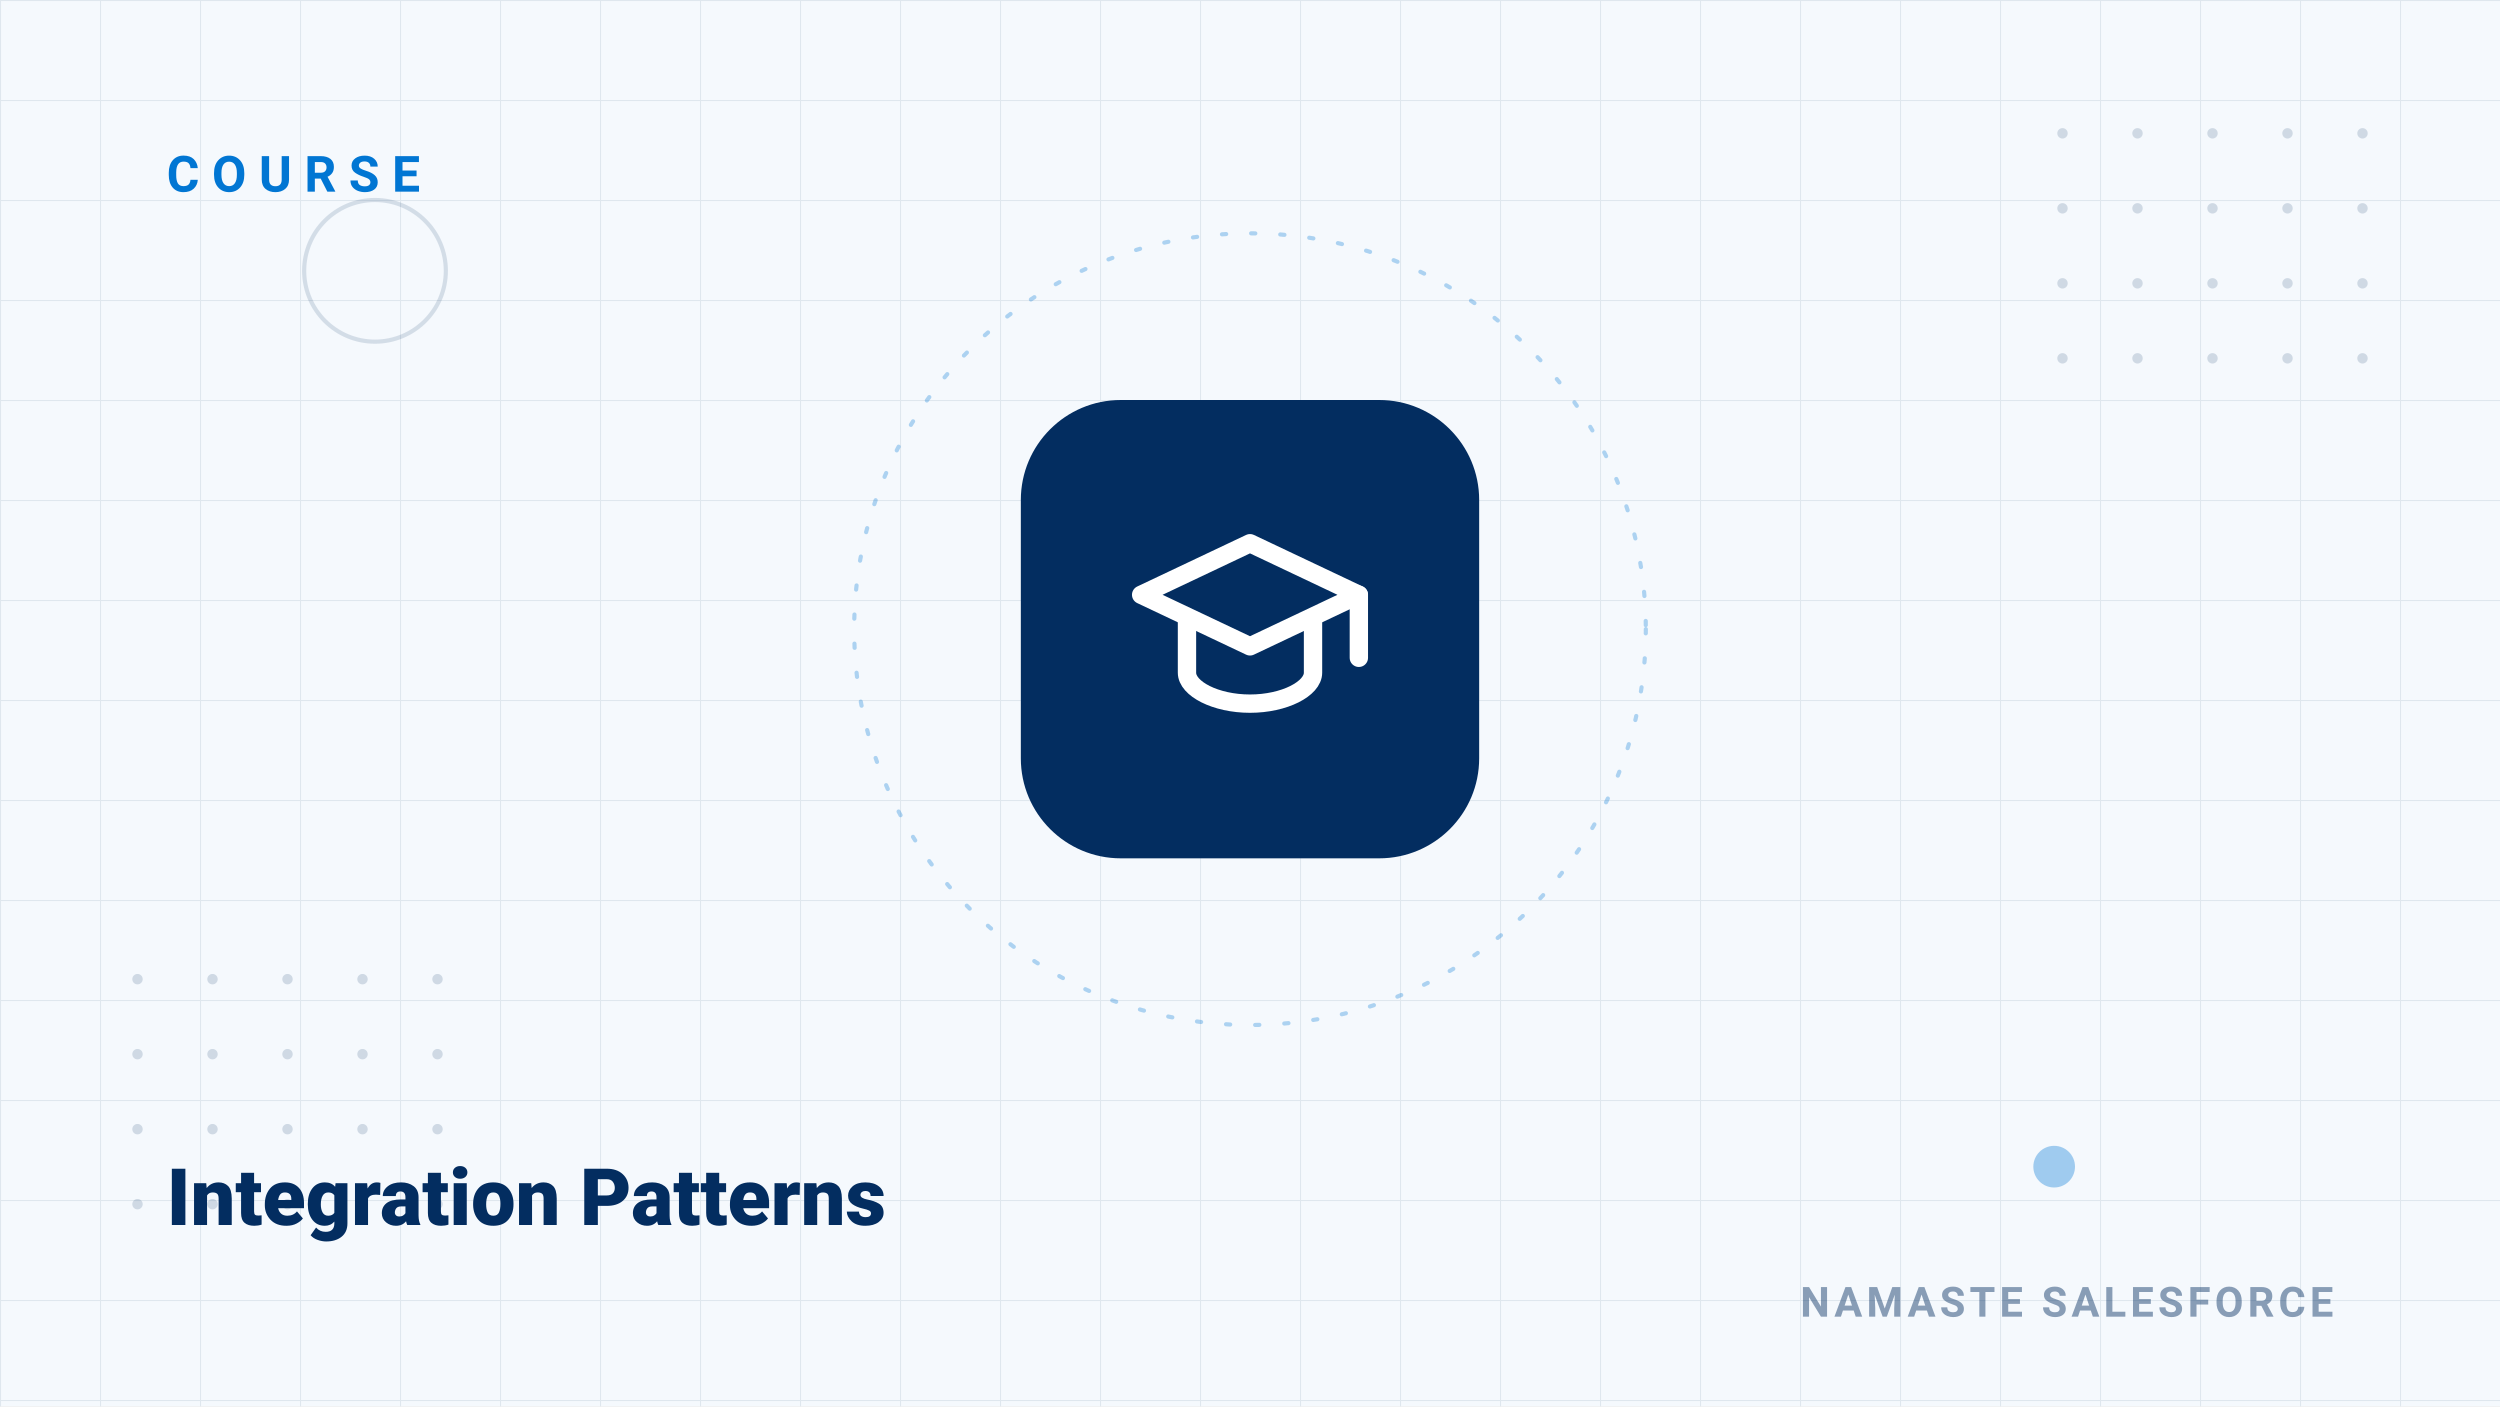
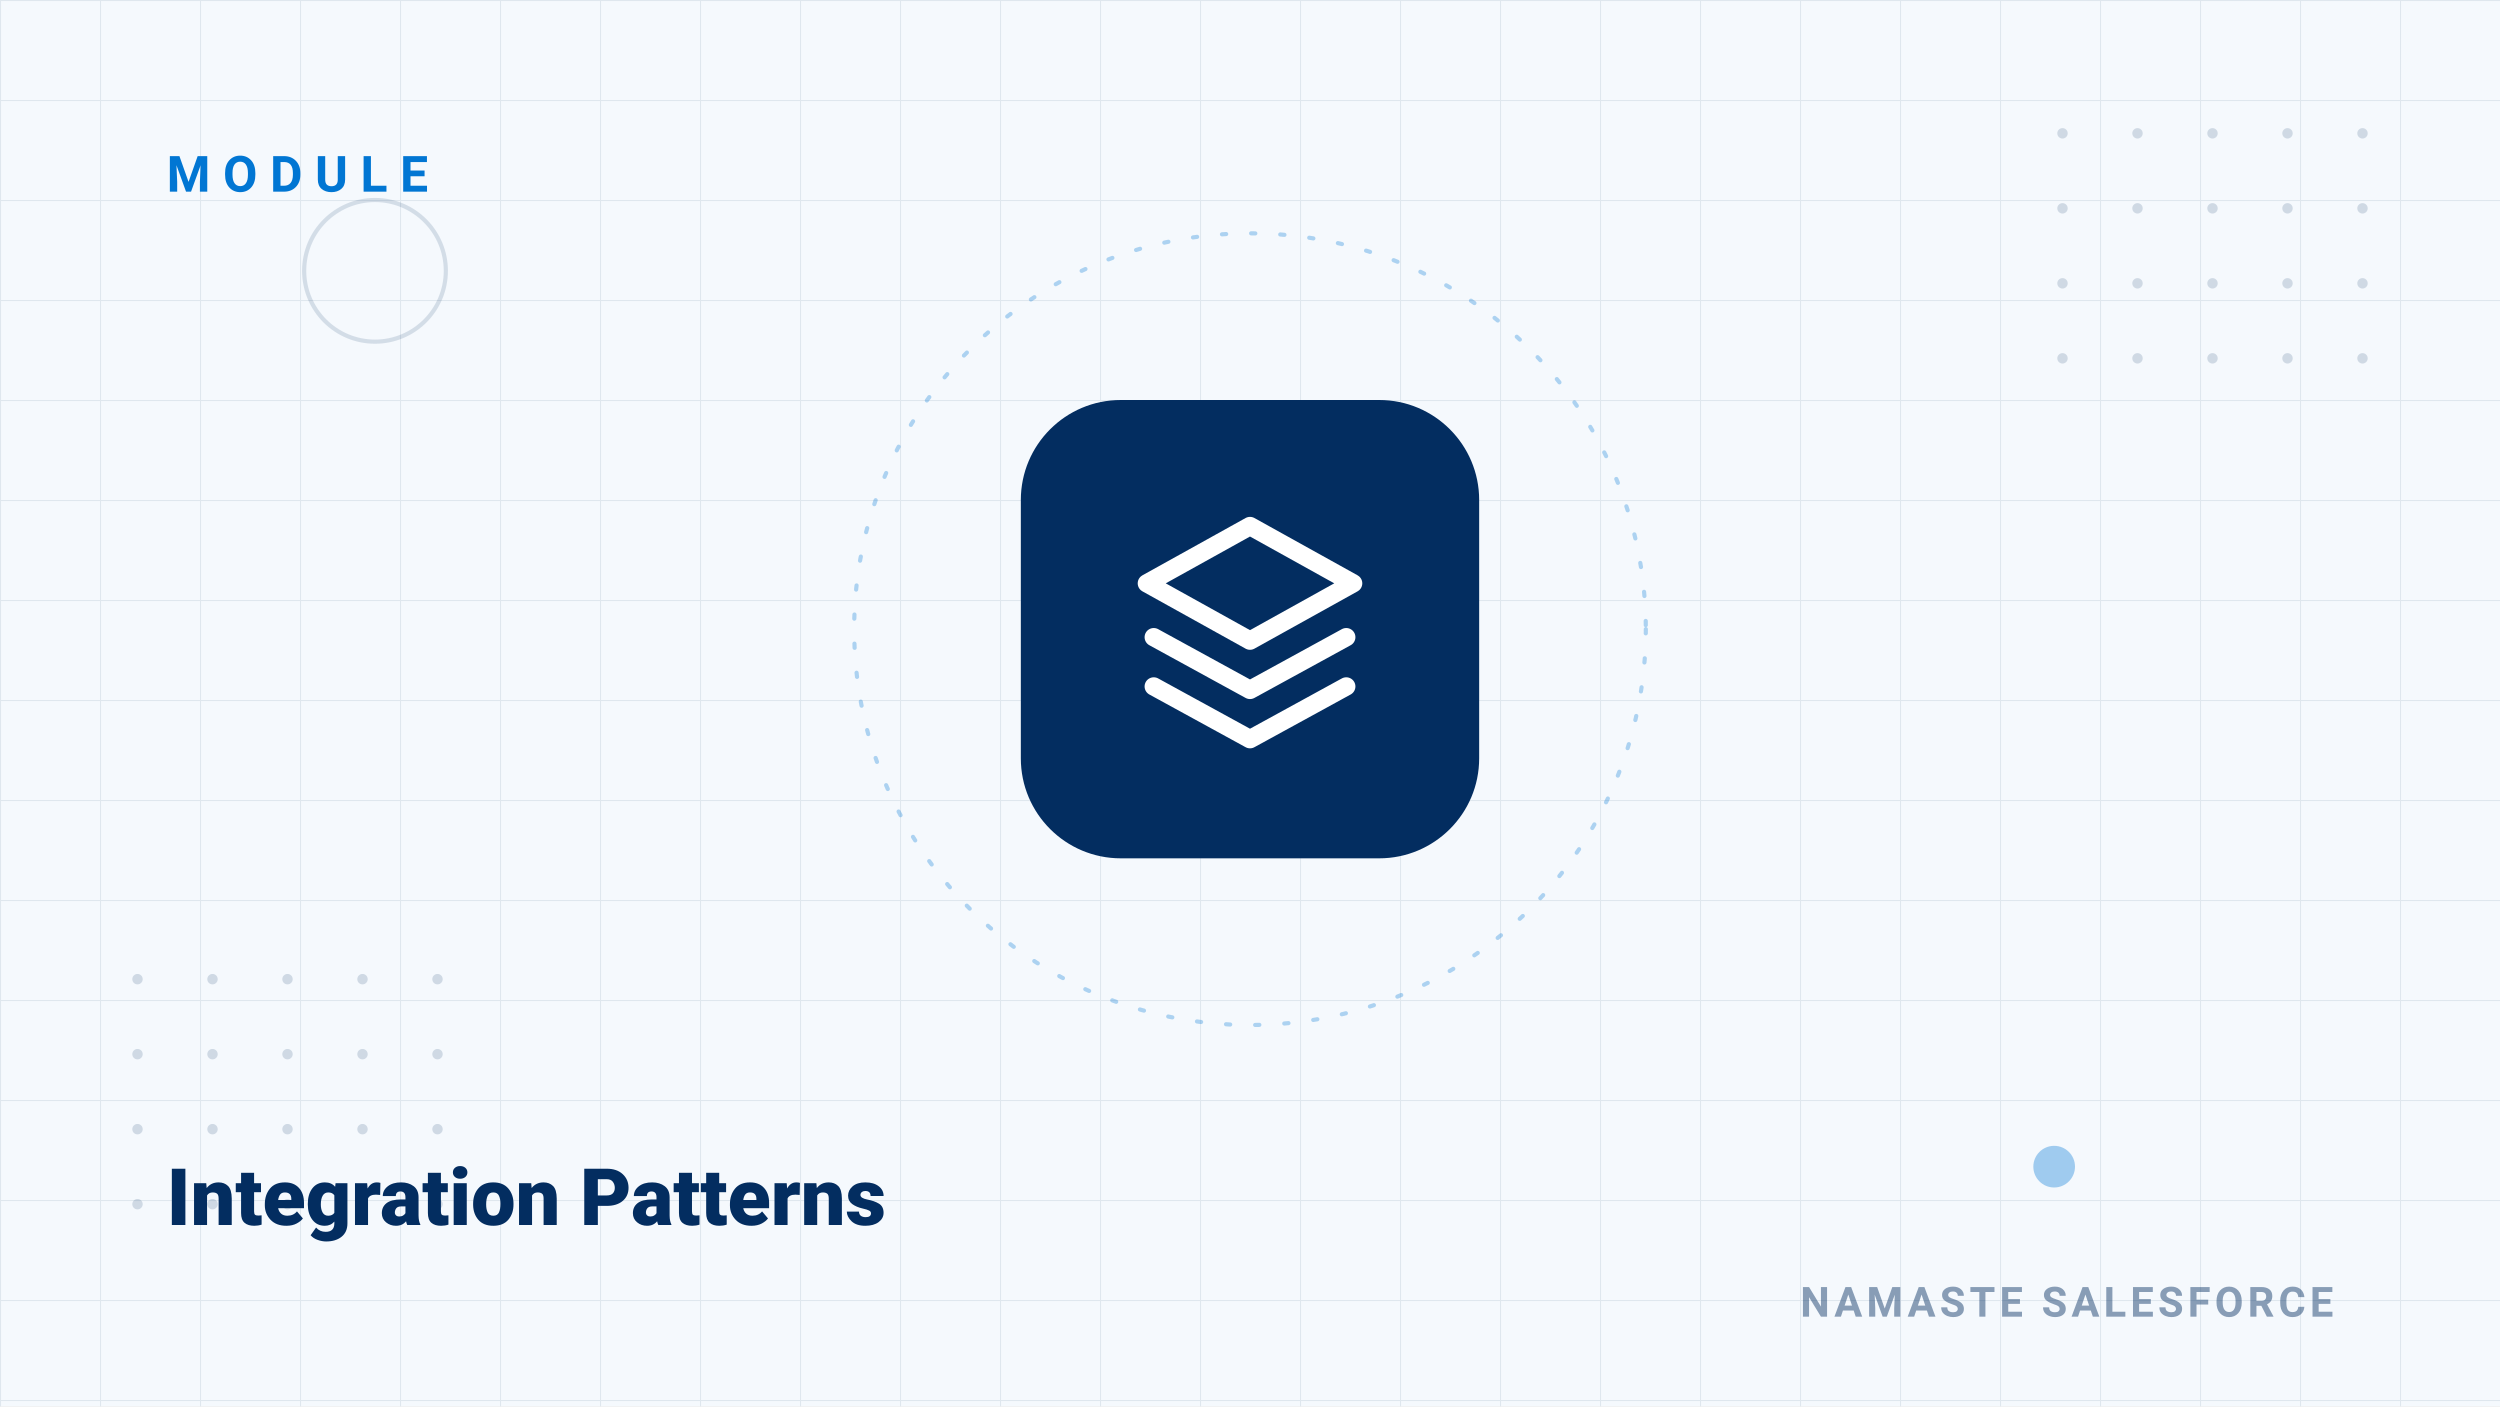
<svg xmlns="http://www.w3.org/2000/svg" viewBox="0 0 1200 675" font-family="Figtree,-apple-system,'Segoe UI',Roboto,sans-serif">
  <defs>
    <pattern id="lgrid" width="48" height="48" patternUnits="userSpaceOnUse">
      <path d="M48 0H0v48" fill="none" stroke="rgba(3,45,96,0.09)" />
    </pattern>
  </defs>
  <rect width="1200" height="675" fill="#f5f9fd" />
  <rect width="1200" height="675" fill="url(#lgrid)" />
  <g fill="rgba(3,45,96,0.16)" transform="translate(990,64)">
    <circle cx="0" cy="0" r="2.5" />
    <circle cx="0" cy="36" r="2.5" />
    <circle cx="0" cy="72" r="2.5" />
    <circle cx="0" cy="108" r="2.5" />
    <circle cx="36" cy="0" r="2.5" />
    <circle cx="36" cy="36" r="2.5" />
    <circle cx="36" cy="72" r="2.5" />
    <circle cx="36" cy="108" r="2.5" />
    <circle cx="72" cy="0" r="2.5" />
    <circle cx="72" cy="36" r="2.5" />
    <circle cx="72" cy="72" r="2.5" />
    <circle cx="72" cy="108" r="2.5" />
    <circle cx="108" cy="0" r="2.5" />
    <circle cx="108" cy="36" r="2.5" />
    <circle cx="108" cy="72" r="2.5" />
    <circle cx="108" cy="108" r="2.5" />
    <circle cx="144" cy="0" r="2.5" />
    <circle cx="144" cy="36" r="2.5" />
    <circle cx="144" cy="72" r="2.5" />
    <circle cx="144" cy="108" r="2.5" />
  </g>
  <g fill="rgba(3,45,96,0.16)" transform="translate(66,470)">
    <circle cx="0" cy="0" r="2.5" />
    <circle cx="0" cy="36" r="2.5" />
    <circle cx="0" cy="72" r="2.5" />
    <circle cx="0" cy="108" r="2.5" />
    <circle cx="36" cy="0" r="2.5" />
    <circle cx="36" cy="36" r="2.5" />
    <circle cx="36" cy="72" r="2.5" />
    <circle cx="36" cy="108" r="2.5" />
    <circle cx="72" cy="0" r="2.5" />
    <circle cx="72" cy="36" r="2.5" />
    <circle cx="72" cy="72" r="2.5" />
    <circle cx="72" cy="108" r="2.5" />
    <circle cx="108" cy="0" r="2.5" />
    <circle cx="108" cy="36" r="2.5" />
    <circle cx="108" cy="72" r="2.5" />
    <circle cx="108" cy="108" r="2.5" />
    <circle cx="144" cy="0" r="2.5" />
    <circle cx="144" cy="36" r="2.5" />
    <circle cx="144" cy="72" r="2.5" />
    <circle cx="144" cy="108" r="2.5" />
  </g>
  <circle cx="600" cy="302" r="190" fill="none" stroke="rgba(1,118,211,0.30)" stroke-width="2" stroke-dasharray="2 12" stroke-linecap="round" />
  <circle cx="986" cy="560" r="10" fill="rgba(1,118,211,0.35)" />
  <circle cx="180" cy="130" r="34" fill="none" stroke="rgba(3,45,96,0.14)" stroke-width="2" />
  <rect x="490" y="192" width="220" height="220" rx="48" fill="#032d60" />
  <g transform="translate(534,236) scale(5.5)" fill="none" stroke="#ffffff" stroke-width="1.6" stroke-linecap="round" stroke-linejoin="round">
-     <path d="m2.5 9 9.5-4.5L21.5 9 12 13.5 2.5 9z" />
-     <path d="M6.5 11.4v4.4c0 1.4 2.5 2.7 5.5 2.7s5.5-1.3 5.5-2.7v-4.4M21.5 9v5.5" />
+     <path d="m12 3 9 5-9 5-9-5 9-5z" />
+     <path d="m3.6 12.7 8.4 4.6 8.4-4.6M3.6 17 12 21.6 20.4 17" />
  </g>
-   <text x="80" y="92" font-size="24" font-weight="700" letter-spacing="6" fill="#0176d3">COURSE</text>
+   <text x="80" y="92" font-size="24" font-weight="700" letter-spacing="6" fill="#0176d3">MODULE</text>
  <text x="80" y="588" font-size="38" font-weight="800" fill="#032d60">
    <tspan x="80" dy="0">Integration Patterns</tspan>
  </text>
  <text x="1120" y="632" font-size="20" font-weight="600" letter-spacing="2" fill="rgba(3,45,96,0.45)" text-anchor="end">NAMASTE SALESFORCE</text>
</svg>
